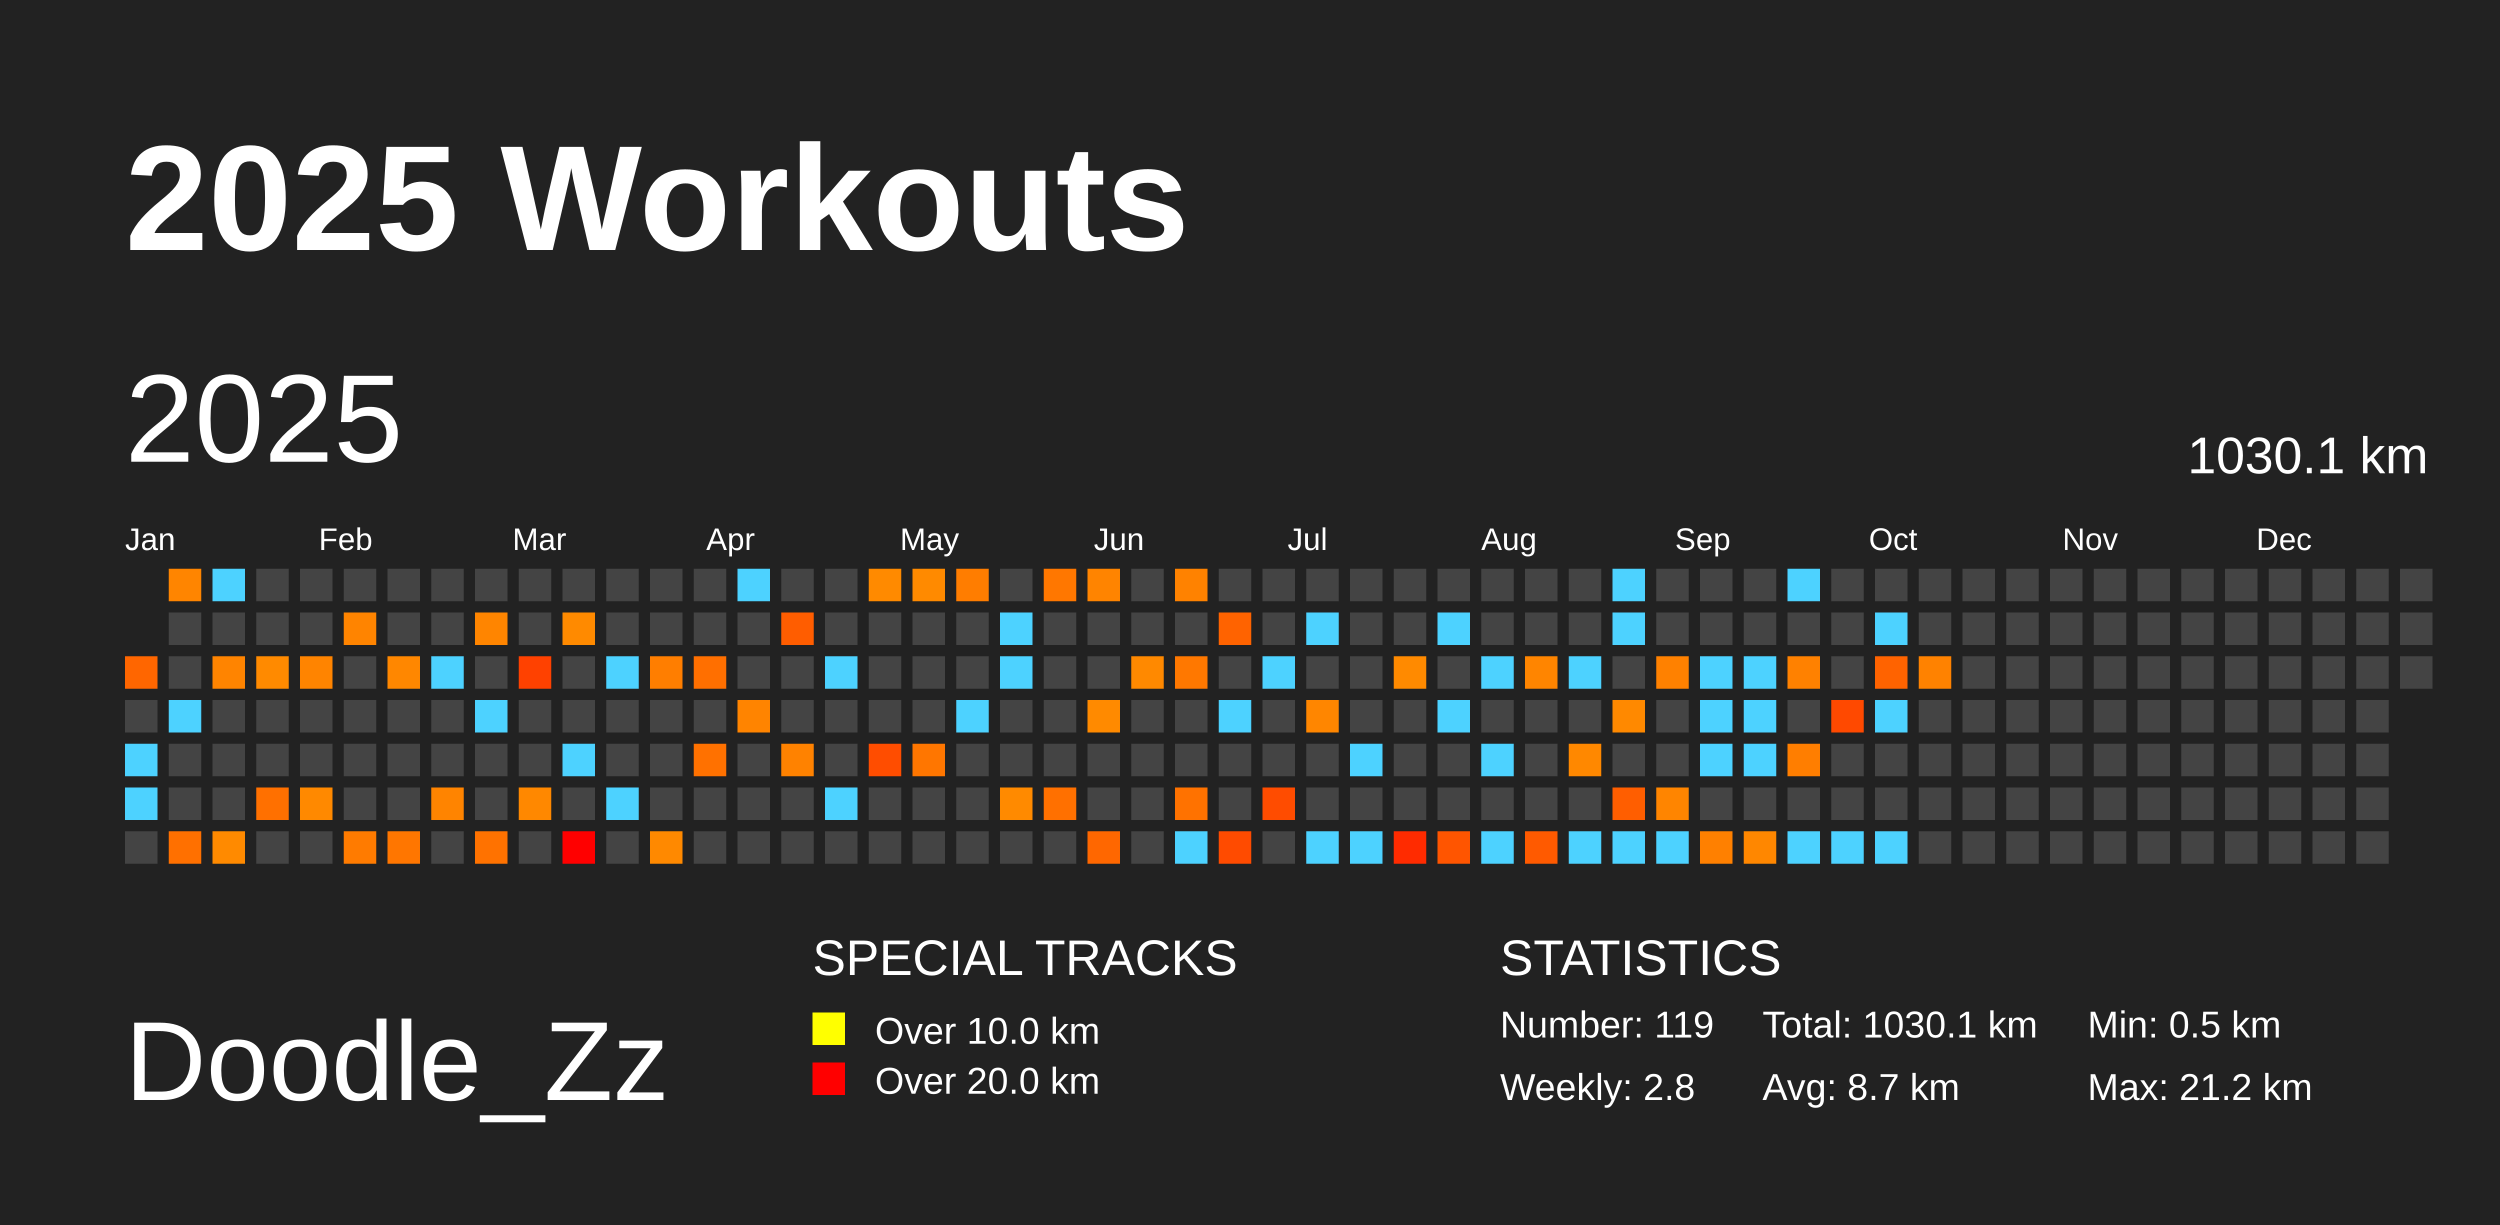
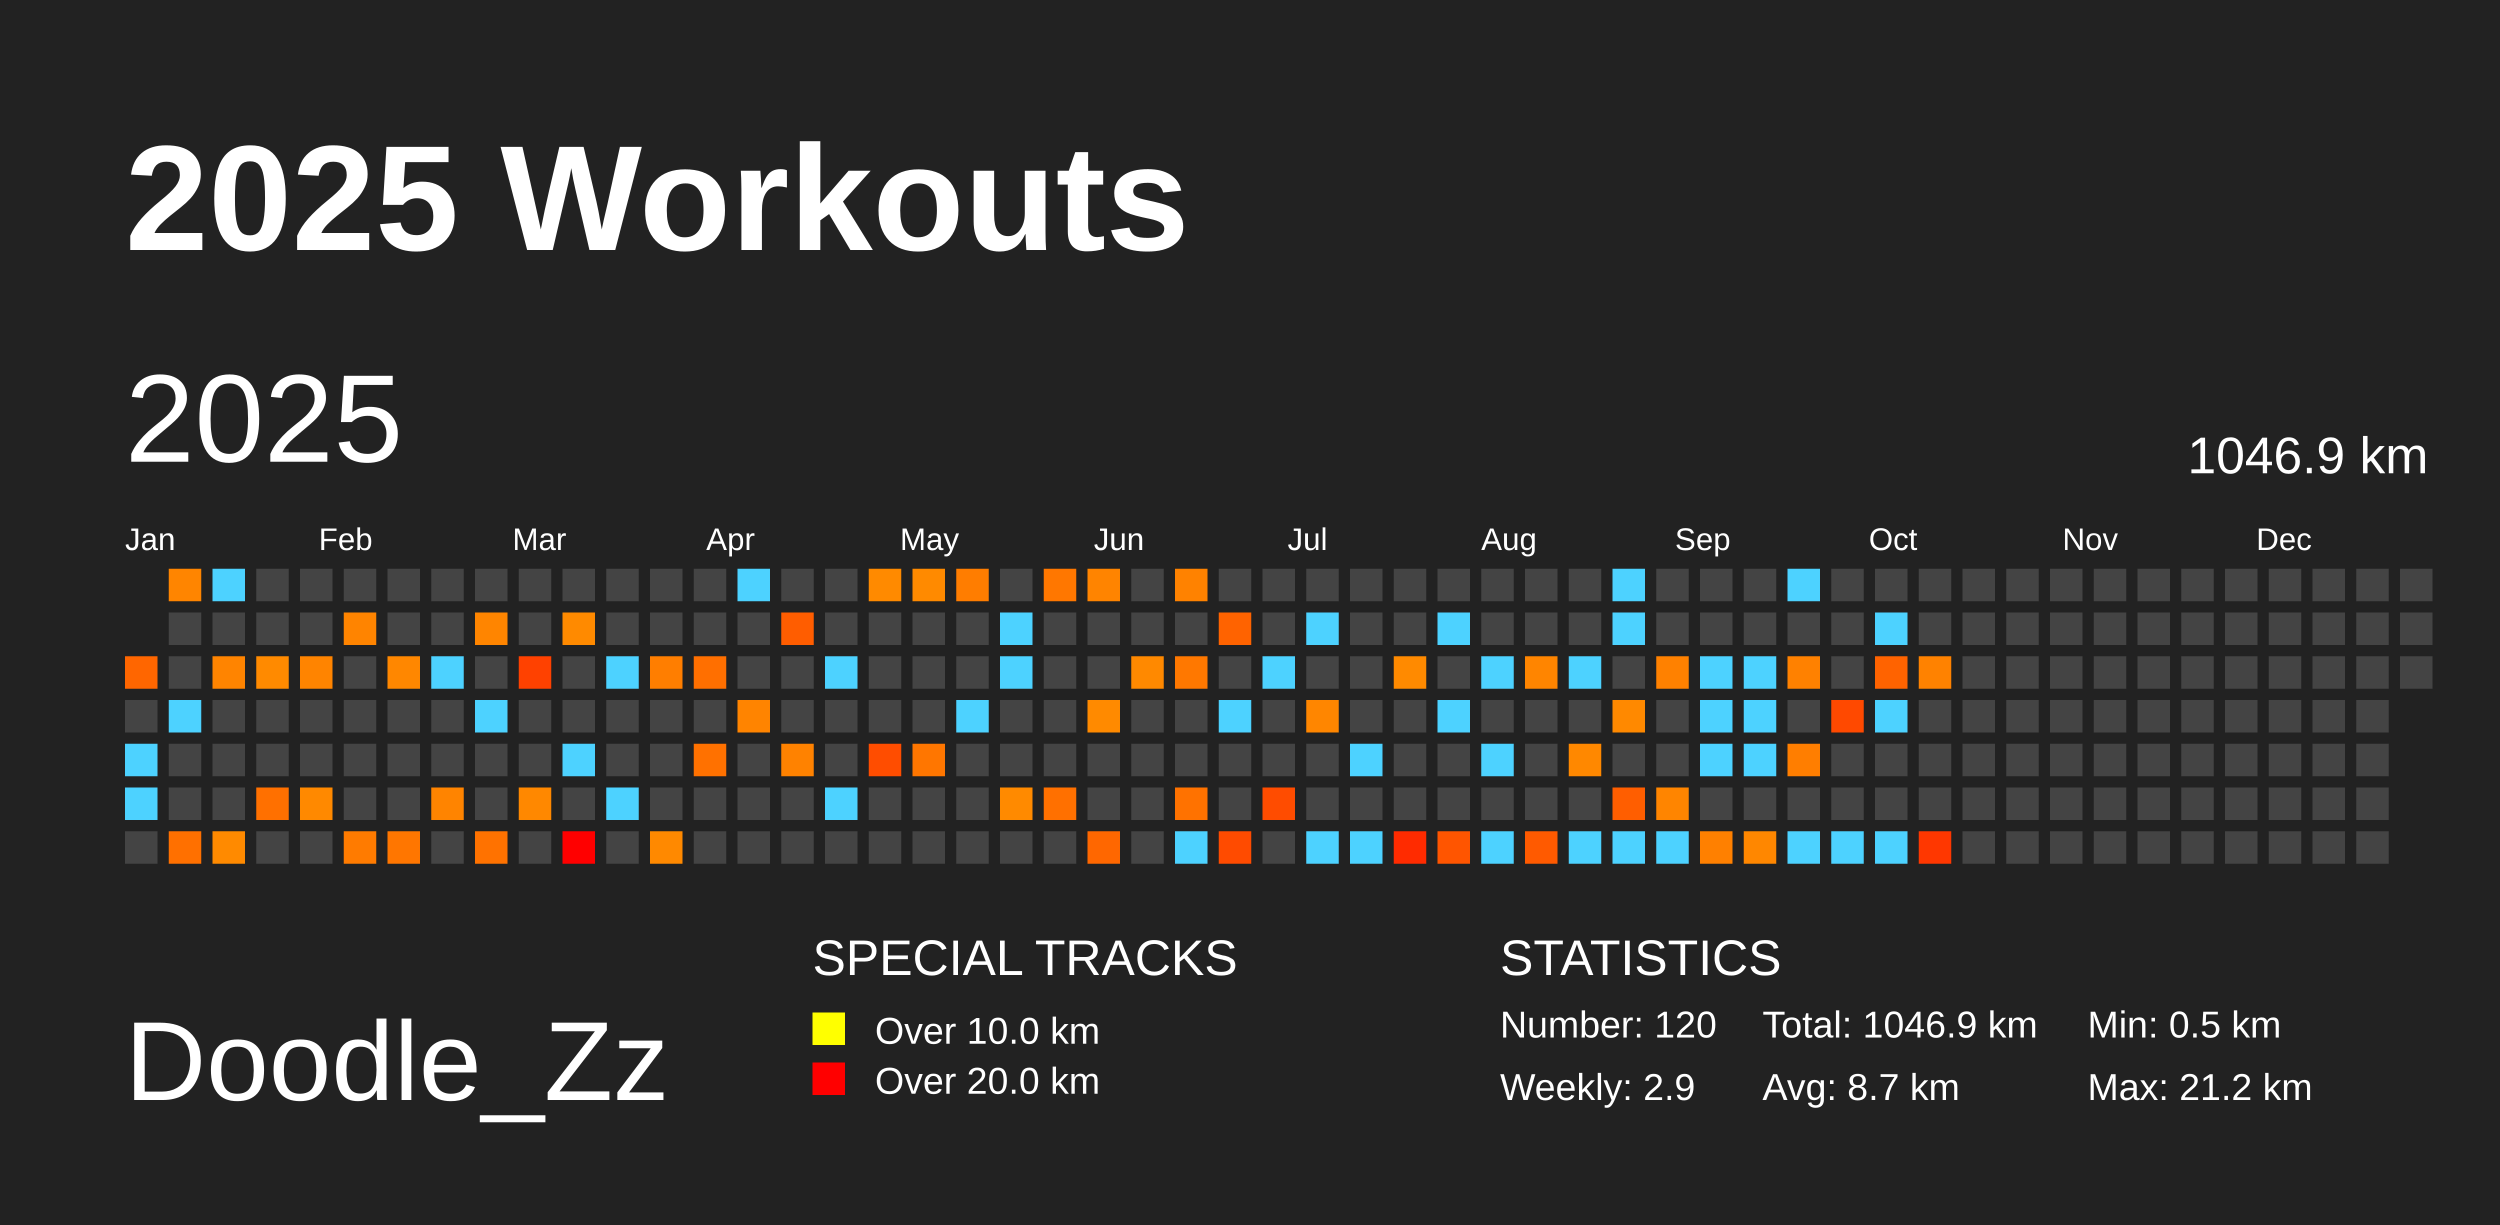
<svg xmlns="http://www.w3.org/2000/svg" baseProfile="full" height="98mm" version="1.1" viewBox="0,0,200,98" width="200mm">
  <defs />
  <rect fill="#222222" height="98" width="200" x="0" y="0" />
  <text fill="#FFFFFF" style="font-size:12px; font-family:Arial; font-weight:bold;" x="10" y="20">2025 Workouts</text>
  <text fill="#FFFFFF" style="font-size:9px; font-family:Arial" x="10" y="88">Doodle_Zz</text>
  <text fill="#FFFFFF" style="font-size:4px; font-family:Arial" x="65" y="78">SPECIAL TRACKS</text>
  <rect fill="yellow" height="2.6" width="2.6" x="65" y="81" />
  <text fill="#FFFFFF" style="font-size:3px; font-family:Arial" x="70" y="83.5">Over 10.0 km</text>
  <rect fill="red" height="2.6" width="2.6" x="65" y="85" />
  <text fill="#FFFFFF" style="font-size:3px; font-family:Arial" x="70" y="87.5">Over 20.0 km</text>
  <text fill="#FFFFFF" style="font-size:4px; font-family:Arial" x="120" y="78">STATISTICS</text>
-   <text fill="#FFFFFF" style="font-size:3px; font-family:Arial" x="120" y="83">Number: 119</text>
-   <text fill="#FFFFFF" style="font-size:3px; font-family:Arial" x="120" y="88">Weekly: 2.8</text>
-   <text fill="#FFFFFF" style="font-size:3px; font-family:Arial" x="141" y="83">Total: 1030.1 km</text>
+   <text fill="#FFFFFF" style="font-size:3px; font-family:Arial" x="120" y="83">Number: 120</text>
+   <text fill="#FFFFFF" style="font-size:3px; font-family:Arial" x="120" y="88">Weekly: 2.9</text>
+   <text fill="#FFFFFF" style="font-size:3px; font-family:Arial" x="141" y="83">Total: 1046.9 km</text>
  <text fill="#FFFFFF" style="font-size:3px; font-family:Arial" x="141" y="88">Avg: 8.7 km</text>
  <text fill="#FFFFFF" style="font-size:3px; font-family:Arial" x="167" y="83">Min: 0.5 km</text>
  <text fill="#FFFFFF" style="font-size:3px; font-family:Arial" x="167" y="88">Max: 21.2 km</text>
  <text dominant-baseline="hanging" fill="#FFFFFF" style="font-size:10.0px; font-family:Arial;" x="10" y="30">2025</text>
-   <text dominant-baseline="hanging" fill="#FFFFFF" style="font-size:4.125px; font-family:Arial;" x="175" y="35">1030.1 km</text>
+   <text dominant-baseline="hanging" fill="#FFFFFF" style="font-size:4.125px; font-family:Arial;" x="175" y="35">1046.9 km</text>
  <text fill="#FFFFFF" style="font-size:2.5px; font-family:Arial" x="10.0" y="44">Jan</text>
  <text fill="#FFFFFF" style="font-size:2.5px; font-family:Arial" x="25.5" y="44">Feb</text>
  <text fill="#FFFFFF" style="font-size:2.5px; font-family:Arial" x="41.0" y="44">Mar</text>
  <text fill="#FFFFFF" style="font-size:2.5px; font-family:Arial" x="56.5" y="44">Apr</text>
  <text fill="#FFFFFF" style="font-size:2.5px; font-family:Arial" x="72.0" y="44">May</text>
  <text fill="#FFFFFF" style="font-size:2.5px; font-family:Arial" x="87.5" y="44">Jun</text>
  <text fill="#FFFFFF" style="font-size:2.5px; font-family:Arial" x="103.0" y="44">Jul</text>
  <text fill="#FFFFFF" style="font-size:2.5px; font-family:Arial" x="118.5" y="44">Aug</text>
  <text fill="#FFFFFF" style="font-size:2.5px; font-family:Arial" x="134.0" y="44">Sep</text>
  <text fill="#FFFFFF" style="font-size:2.5px; font-family:Arial" x="149.5" y="44">Oct</text>
  <text fill="#FFFFFF" style="font-size:2.5px; font-family:Arial" x="165.0" y="44">Nov</text>
  <text fill="#FFFFFF" style="font-size:2.5px; font-family:Arial" x="180.5" y="44">Dec</text>
  <rect fill="#ff6600" height="2.6" width="2.6" x="10.0" y="52.5" />
  <rect fill="#444444" height="2.6" width="2.6" x="10.0" y="56.0" />
  <rect fill="#4dd2ff" height="2.6" width="2.6" x="10.0" y="59.5" />
  <rect fill="#4dd2ff" height="2.6" width="2.6" x="10.0" y="63.0" />
  <rect fill="#444444" height="2.6" width="2.6" x="10.0" y="66.5" />
  <rect fill="#ff8500" height="2.6" width="2.6" x="13.5" y="45.5" />
  <rect fill="#444444" height="2.6" width="2.6" x="13.5" y="49.0" />
  <rect fill="#444444" height="2.6" width="2.6" x="13.5" y="52.5" />
  <rect fill="#4dd2ff" height="2.6" width="2.6" x="13.5" y="56.0" />
  <rect fill="#444444" height="2.6" width="2.6" x="13.5" y="59.5" />
  <rect fill="#444444" height="2.6" width="2.6" x="13.5" y="63.0" />
  <rect fill="#ff7000" height="2.6" width="2.6" x="13.5" y="66.5" />
  <rect fill="#4dd2ff" height="2.6" width="2.6" x="17.0" y="45.5" />
  <rect fill="#444444" height="2.6" width="2.6" x="17.0" y="49.0" />
  <rect fill="#ff8400" height="2.6" width="2.6" x="17.0" y="52.5" />
  <rect fill="#444444" height="2.6" width="2.6" x="17.0" y="56.0" />
  <rect fill="#444444" height="2.6" width="2.6" x="17.0" y="59.5" />
  <rect fill="#444444" height="2.6" width="2.6" x="17.0" y="63.0" />
  <rect fill="#ff8a00" height="2.6" width="2.6" x="17.0" y="66.5" />
  <rect fill="#444444" height="2.6" width="2.6" x="20.5" y="45.5" />
  <rect fill="#444444" height="2.6" width="2.6" x="20.5" y="49.0" />
  <rect fill="#ff8a00" height="2.6" width="2.6" x="20.5" y="52.5" />
  <rect fill="#444444" height="2.6" width="2.6" x="20.5" y="56.0" />
  <rect fill="#444444" height="2.6" width="2.6" x="20.5" y="59.5" />
  <rect fill="#ff7000" height="2.6" width="2.6" x="20.5" y="63.0" />
  <rect fill="#444444" height="2.6" width="2.6" x="20.5" y="66.5" />
  <rect fill="#444444" height="2.6" width="2.6" x="24.0" y="45.5" />
  <rect fill="#444444" height="2.6" width="2.6" x="24.0" y="49.0" />
  <rect fill="#ff8400" height="2.6" width="2.6" x="24.0" y="52.5" />
  <rect fill="#444444" height="2.6" width="2.6" x="24.0" y="56.0" />
  <rect fill="#444444" height="2.6" width="2.6" x="24.0" y="59.5" />
  <rect fill="#ff8900" height="2.6" width="2.6" x="24.0" y="63.0" />
  <rect fill="#444444" height="2.6" width="2.6" x="24.0" y="66.5" />
  <rect fill="#444444" height="2.6" width="2.6" x="27.5" y="45.5" />
  <rect fill="#ff8400" height="2.6" width="2.6" x="27.5" y="49.0" />
  <rect fill="#444444" height="2.6" width="2.6" x="27.5" y="52.5" />
  <rect fill="#444444" height="2.6" width="2.6" x="27.5" y="56.0" />
  <rect fill="#444444" height="2.6" width="2.6" x="27.5" y="59.5" />
  <rect fill="#444444" height="2.6" width="2.6" x="27.5" y="63.0" />
  <rect fill="#ff7b00" height="2.6" width="2.6" x="27.5" y="66.5" />
  <rect fill="#444444" height="2.6" width="2.6" x="31.0" y="45.5" />
  <rect fill="#444444" height="2.6" width="2.6" x="31.0" y="49.0" />
  <rect fill="#ff8700" height="2.6" width="2.6" x="31.0" y="52.5" />
  <rect fill="#444444" height="2.6" width="2.6" x="31.0" y="56.0" />
  <rect fill="#444444" height="2.6" width="2.6" x="31.0" y="59.5" />
  <rect fill="#444444" height="2.6" width="2.6" x="31.0" y="63.0" />
  <rect fill="#ff7600" height="2.6" width="2.6" x="31.0" y="66.5" />
  <rect fill="#444444" height="2.6" width="2.6" x="34.5" y="45.5" />
  <rect fill="#444444" height="2.6" width="2.6" x="34.5" y="49.0" />
  <rect fill="#4dd2ff" height="2.6" width="2.6" x="34.5" y="52.5" />
  <rect fill="#444444" height="2.6" width="2.6" x="34.5" y="56.0" />
  <rect fill="#444444" height="2.6" width="2.6" x="34.5" y="59.5" />
  <rect fill="#ff8400" height="2.6" width="2.6" x="34.5" y="63.0" />
  <rect fill="#444444" height="2.6" width="2.6" x="34.5" y="66.5" />
  <rect fill="#444444" height="2.6" width="2.6" x="38.0" y="45.5" />
  <rect fill="#ff8500" height="2.6" width="2.6" x="38.0" y="49.0" />
  <rect fill="#444444" height="2.6" width="2.6" x="38.0" y="52.5" />
  <rect fill="#4dd2ff" height="2.6" width="2.6" x="38.0" y="56.0" />
  <rect fill="#444444" height="2.6" width="2.6" x="38.0" y="59.5" />
  <rect fill="#444444" height="2.6" width="2.6" x="38.0" y="63.0" />
  <rect fill="#ff7200" height="2.6" width="2.6" x="38.0" y="66.5" />
  <rect fill="#444444" height="2.6" width="2.6" x="41.5" y="45.5" />
  <rect fill="#444444" height="2.6" width="2.6" x="41.5" y="49.0" />
  <rect fill="#ff4100" height="2.6" width="2.6" x="41.5" y="52.5" />
  <rect fill="#444444" height="2.6" width="2.6" x="41.5" y="56.0" />
  <rect fill="#444444" height="2.6" width="2.6" x="41.5" y="59.5" />
  <rect fill="#ff8800" height="2.6" width="2.6" x="41.5" y="63.0" />
  <rect fill="#444444" height="2.6" width="2.6" x="41.5" y="66.5" />
  <rect fill="#444444" height="2.6" width="2.6" x="45.0" y="45.5" />
  <rect fill="#ff8a00" height="2.6" width="2.6" x="45.0" y="49.0" />
  <rect fill="#444444" height="2.6" width="2.6" x="45.0" y="52.5" />
  <rect fill="#444444" height="2.6" width="2.6" x="45.0" y="56.0" />
  <rect fill="#4dd2ff" height="2.6" width="2.6" x="45.0" y="59.5" />
  <rect fill="#444444" height="2.6" width="2.6" x="45.0" y="63.0" />
  <rect fill="red" height="2.6" width="2.6" x="45.0" y="66.5" />
  <rect fill="#444444" height="2.6" width="2.6" x="48.5" y="45.5" />
  <rect fill="#444444" height="2.6" width="2.6" x="48.5" y="49.0" />
  <rect fill="#4dd2ff" height="2.6" width="2.6" x="48.5" y="52.5" />
  <rect fill="#444444" height="2.6" width="2.6" x="48.5" y="56.0" />
  <rect fill="#444444" height="2.6" width="2.6" x="48.5" y="59.5" />
  <rect fill="#4dd2ff" height="2.6" width="2.6" x="48.5" y="63.0" />
  <rect fill="#444444" height="2.6" width="2.6" x="48.5" y="66.5" />
  <rect fill="#444444" height="2.6" width="2.6" x="52.0" y="45.5" />
  <rect fill="#444444" height="2.6" width="2.6" x="52.0" y="49.0" />
  <rect fill="#ff7e00" height="2.6" width="2.6" x="52.0" y="52.5" />
  <rect fill="#444444" height="2.6" width="2.6" x="52.0" y="56.0" />
  <rect fill="#444444" height="2.6" width="2.6" x="52.0" y="59.5" />
  <rect fill="#444444" height="2.6" width="2.6" x="52.0" y="63.0" />
  <rect fill="#ff8900" height="2.6" width="2.6" x="52.0" y="66.5" />
  <rect fill="#444444" height="2.6" width="2.6" x="55.5" y="45.5" />
  <rect fill="#444444" height="2.6" width="2.6" x="55.5" y="49.0" />
  <rect fill="#ff6f00" height="2.6" width="2.6" x="55.5" y="52.5" />
  <rect fill="#444444" height="2.6" width="2.6" x="55.5" y="56.0" />
  <rect fill="#ff7100" height="2.6" width="2.6" x="55.5" y="59.5" />
  <rect fill="#444444" height="2.6" width="2.6" x="55.5" y="63.0" />
  <rect fill="#444444" height="2.6" width="2.6" x="55.5" y="66.5" />
  <rect fill="#4dd2ff" height="2.6" width="2.6" x="59.0" y="45.5" />
  <rect fill="#444444" height="2.6" width="2.6" x="59.0" y="49.0" />
  <rect fill="#444444" height="2.6" width="2.6" x="59.0" y="52.5" />
  <rect fill="#ff8400" height="2.6" width="2.6" x="59.0" y="56.0" />
  <rect fill="#444444" height="2.6" width="2.6" x="59.0" y="59.5" />
  <rect fill="#444444" height="2.6" width="2.6" x="59.0" y="63.0" />
  <rect fill="#444444" height="2.6" width="2.6" x="59.0" y="66.5" />
  <rect fill="#444444" height="2.6" width="2.6" x="62.5" y="45.5" />
  <rect fill="#ff5d00" height="2.6" width="2.6" x="62.5" y="49.0" />
  <rect fill="#444444" height="2.6" width="2.6" x="62.5" y="52.5" />
  <rect fill="#444444" height="2.6" width="2.6" x="62.5" y="56.0" />
  <rect fill="#ff8200" height="2.6" width="2.6" x="62.5" y="59.5" />
  <rect fill="#444444" height="2.6" width="2.6" x="62.5" y="63.0" />
  <rect fill="#444444" height="2.6" width="2.6" x="62.5" y="66.5" />
  <rect fill="#444444" height="2.6" width="2.6" x="66.0" y="45.5" />
  <rect fill="#444444" height="2.6" width="2.6" x="66.0" y="49.0" />
  <rect fill="#4dd2ff" height="2.6" width="2.6" x="66.0" y="52.5" />
  <rect fill="#444444" height="2.6" width="2.6" x="66.0" y="56.0" />
  <rect fill="#444444" height="2.6" width="2.6" x="66.0" y="59.5" />
  <rect fill="#4dd2ff" height="2.6" width="2.6" x="66.0" y="63.0" />
  <rect fill="#444444" height="2.6" width="2.6" x="66.0" y="66.5" />
  <rect fill="#ff8a00" height="2.6" width="2.6" x="69.5" y="45.5" />
  <rect fill="#444444" height="2.6" width="2.6" x="69.5" y="49.0" />
  <rect fill="#444444" height="2.6" width="2.6" x="69.5" y="52.5" />
  <rect fill="#444444" height="2.6" width="2.6" x="69.5" y="56.0" />
  <rect fill="#ff4d00" height="2.6" width="2.6" x="69.5" y="59.5" />
  <rect fill="#444444" height="2.6" width="2.6" x="69.5" y="63.0" />
  <rect fill="#444444" height="2.6" width="2.6" x="69.5" y="66.5" />
  <rect fill="#ff8a00" height="2.6" width="2.6" x="73.0" y="45.5" />
  <rect fill="#444444" height="2.6" width="2.6" x="73.0" y="49.0" />
  <rect fill="#444444" height="2.6" width="2.6" x="73.0" y="52.5" />
  <rect fill="#444444" height="2.6" width="2.6" x="73.0" y="56.0" />
  <rect fill="#ff7600" height="2.6" width="2.6" x="73.0" y="59.5" />
  <rect fill="#444444" height="2.6" width="2.6" x="73.0" y="63.0" />
  <rect fill="#444444" height="2.6" width="2.6" x="73.0" y="66.5" />
  <rect fill="#ff7d00" height="2.6" width="2.6" x="76.5" y="45.5" />
  <rect fill="#444444" height="2.6" width="2.6" x="76.5" y="49.0" />
  <rect fill="#444444" height="2.6" width="2.6" x="76.5" y="52.5" />
  <rect fill="#4dd2ff" height="2.6" width="2.6" x="76.5" y="56.0" />
  <rect fill="#444444" height="2.6" width="2.6" x="76.5" y="59.5" />
  <rect fill="#444444" height="2.6" width="2.6" x="76.5" y="63.0" />
  <rect fill="#444444" height="2.6" width="2.6" x="76.5" y="66.5" />
  <rect fill="#444444" height="2.6" width="2.6" x="80.0" y="45.5" />
  <rect fill="#4dd2ff" height="2.6" width="2.6" x="80.0" y="49.0" />
  <rect fill="#4dd2ff" height="2.6" width="2.6" x="80.0" y="52.5" />
  <rect fill="#444444" height="2.6" width="2.6" x="80.0" y="56.0" />
  <rect fill="#444444" height="2.6" width="2.6" x="80.0" y="59.5" />
  <rect fill="#ff8a00" height="2.6" width="2.6" x="80.0" y="63.0" />
  <rect fill="#444444" height="2.6" width="2.6" x="80.0" y="66.5" />
  <rect fill="#ff7700" height="2.6" width="2.6" x="83.5" y="45.5" />
  <rect fill="#444444" height="2.6" width="2.6" x="83.5" y="49.0" />
  <rect fill="#444444" height="2.6" width="2.6" x="83.5" y="52.5" />
  <rect fill="#444444" height="2.6" width="2.6" x="83.5" y="56.0" />
  <rect fill="#444444" height="2.6" width="2.6" x="83.5" y="59.5" />
  <rect fill="#ff7000" height="2.6" width="2.6" x="83.5" y="63.0" />
  <rect fill="#444444" height="2.6" width="2.6" x="83.5" y="66.5" />
  <rect fill="#ff8400" height="2.6" width="2.6" x="87.0" y="45.5" />
  <rect fill="#444444" height="2.6" width="2.6" x="87.0" y="49.0" />
  <rect fill="#444444" height="2.6" width="2.6" x="87.0" y="52.5" />
  <rect fill="#ff8a00" height="2.6" width="2.6" x="87.0" y="56.0" />
  <rect fill="#444444" height="2.6" width="2.6" x="87.0" y="59.5" />
  <rect fill="#444444" height="2.6" width="2.6" x="87.0" y="63.0" />
  <rect fill="#ff6700" height="2.6" width="2.6" x="87.0" y="66.5" />
  <rect fill="#444444" height="2.6" width="2.6" x="90.5" y="45.5" />
  <rect fill="#444444" height="2.6" width="2.6" x="90.5" y="49.0" />
  <rect fill="#ff8900" height="2.6" width="2.6" x="90.5" y="52.5" />
  <rect fill="#444444" height="2.6" width="2.6" x="90.5" y="56.0" />
  <rect fill="#444444" height="2.6" width="2.6" x="90.5" y="59.5" />
  <rect fill="#444444" height="2.6" width="2.6" x="90.5" y="63.0" />
  <rect fill="#444444" height="2.6" width="2.6" x="90.5" y="66.5" />
  <rect fill="#ff8200" height="2.6" width="2.6" x="94.0" y="45.5" />
  <rect fill="#444444" height="2.6" width="2.6" x="94.0" y="49.0" />
  <rect fill="#ff7800" height="2.6" width="2.6" x="94.0" y="52.5" />
  <rect fill="#444444" height="2.6" width="2.6" x="94.0" y="56.0" />
  <rect fill="#444444" height="2.6" width="2.6" x="94.0" y="59.5" />
  <rect fill="#ff7200" height="2.6" width="2.6" x="94.0" y="63.0" />
  <rect fill="#4dd2ff" height="2.6" width="2.6" x="94.0" y="66.5" />
  <rect fill="#444444" height="2.6" width="2.6" x="97.5" y="45.5" />
  <rect fill="#ff6300" height="2.6" width="2.6" x="97.5" y="49.0" />
  <rect fill="#444444" height="2.6" width="2.6" x="97.5" y="52.5" />
  <rect fill="#4dd2ff" height="2.6" width="2.6" x="97.5" y="56.0" />
  <rect fill="#444444" height="2.6" width="2.6" x="97.5" y="59.5" />
  <rect fill="#444444" height="2.6" width="2.6" x="97.5" y="63.0" />
  <rect fill="#ff4b00" height="2.6" width="2.6" x="97.5" y="66.5" />
  <rect fill="#444444" height="2.6" width="2.6" x="101.0" y="45.5" />
  <rect fill="#444444" height="2.6" width="2.6" x="101.0" y="49.0" />
  <rect fill="#4dd2ff" height="2.6" width="2.6" x="101.0" y="52.5" />
  <rect fill="#444444" height="2.6" width="2.6" x="101.0" y="56.0" />
  <rect fill="#444444" height="2.6" width="2.6" x="101.0" y="59.5" />
  <rect fill="#ff4c00" height="2.6" width="2.6" x="101.0" y="63.0" />
  <rect fill="#444444" height="2.6" width="2.6" x="101.0" y="66.5" />
  <rect fill="#444444" height="2.6" width="2.6" x="104.5" y="45.5" />
  <rect fill="#4dd2ff" height="2.6" width="2.6" x="104.5" y="49.0" />
  <rect fill="#444444" height="2.6" width="2.6" x="104.5" y="52.5" />
  <rect fill="#ff8600" height="2.6" width="2.6" x="104.5" y="56.0" />
  <rect fill="#444444" height="2.6" width="2.6" x="104.5" y="59.5" />
  <rect fill="#444444" height="2.6" width="2.6" x="104.5" y="63.0" />
  <rect fill="#4dd2ff" height="2.6" width="2.6" x="104.5" y="66.5" />
  <rect fill="#444444" height="2.6" width="2.6" x="108.0" y="45.5" />
  <rect fill="#444444" height="2.6" width="2.6" x="108.0" y="49.0" />
  <rect fill="#444444" height="2.6" width="2.6" x="108.0" y="52.5" />
  <rect fill="#444444" height="2.6" width="2.6" x="108.0" y="56.0" />
  <rect fill="#4dd2ff" height="2.6" width="2.6" x="108.0" y="59.5" />
  <rect fill="#444444" height="2.6" width="2.6" x="108.0" y="63.0" />
  <rect fill="#4dd2ff" height="2.6" width="2.6" x="108.0" y="66.5" />
  <rect fill="#444444" height="2.6" width="2.6" x="111.5" y="45.5" />
  <rect fill="#444444" height="2.6" width="2.6" x="111.5" y="49.0" />
  <rect fill="#ff8a00" height="2.6" width="2.6" x="111.5" y="52.5" />
  <rect fill="#444444" height="2.6" width="2.6" x="111.5" y="56.0" />
  <rect fill="#444444" height="2.6" width="2.6" x="111.5" y="59.5" />
  <rect fill="#444444" height="2.6" width="2.6" x="111.5" y="63.0" />
  <rect fill="#ff2b00" height="2.6" width="2.6" x="111.5" y="66.5" />
  <rect fill="#444444" height="2.6" width="2.6" x="115.0" y="45.5" />
  <rect fill="#4dd2ff" height="2.6" width="2.6" x="115.0" y="49.0" />
  <rect fill="#444444" height="2.6" width="2.6" x="115.0" y="52.5" />
  <rect fill="#4dd2ff" height="2.6" width="2.6" x="115.0" y="56.0" />
  <rect fill="#444444" height="2.6" width="2.6" x="115.0" y="59.5" />
  <rect fill="#444444" height="2.6" width="2.6" x="115.0" y="63.0" />
  <rect fill="#ff5500" height="2.6" width="2.6" x="115.0" y="66.5" />
  <rect fill="#444444" height="2.6" width="2.6" x="118.5" y="45.5" />
  <rect fill="#444444" height="2.6" width="2.6" x="118.5" y="49.0" />
  <rect fill="#4dd2ff" height="2.6" width="2.6" x="118.5" y="52.5" />
  <rect fill="#444444" height="2.6" width="2.6" x="118.5" y="56.0" />
  <rect fill="#4dd2ff" height="2.6" width="2.6" x="118.5" y="59.5" />
  <rect fill="#444444" height="2.6" width="2.6" x="118.5" y="63.0" />
  <rect fill="#4dd2ff" height="2.6" width="2.6" x="118.5" y="66.5" />
  <rect fill="#444444" height="2.6" width="2.6" x="122.0" y="45.5" />
  <rect fill="#444444" height="2.6" width="2.6" x="122.0" y="49.0" />
  <rect fill="#ff8500" height="2.6" width="2.6" x="122.0" y="52.5" />
  <rect fill="#444444" height="2.6" width="2.6" x="122.0" y="56.0" />
  <rect fill="#444444" height="2.6" width="2.6" x="122.0" y="59.5" />
  <rect fill="#444444" height="2.6" width="2.6" x="122.0" y="63.0" />
  <rect fill="#ff5a00" height="2.6" width="2.6" x="122.0" y="66.5" />
  <rect fill="#444444" height="2.6" width="2.6" x="125.5" y="45.5" />
  <rect fill="#444444" height="2.6" width="2.6" x="125.5" y="49.0" />
  <rect fill="#4dd2ff" height="2.6" width="2.6" x="125.5" y="52.5" />
  <rect fill="#444444" height="2.6" width="2.6" x="125.5" y="56.0" />
  <rect fill="#ff8800" height="2.6" width="2.6" x="125.5" y="59.5" />
  <rect fill="#444444" height="2.6" width="2.6" x="125.5" y="63.0" />
  <rect fill="#4dd2ff" height="2.6" width="2.6" x="125.5" y="66.5" />
  <rect fill="#4dd2ff" height="2.6" width="2.6" x="129.0" y="45.5" />
  <rect fill="#4dd2ff" height="2.6" width="2.6" x="129.0" y="49.0" />
  <rect fill="#444444" height="2.6" width="2.6" x="129.0" y="52.5" />
  <rect fill="#ff8900" height="2.6" width="2.6" x="129.0" y="56.0" />
  <rect fill="#444444" height="2.6" width="2.6" x="129.0" y="59.5" />
  <rect fill="#ff5e00" height="2.6" width="2.6" x="129.0" y="63.0" />
  <rect fill="#4dd2ff" height="2.6" width="2.6" x="129.0" y="66.5" />
  <rect fill="#444444" height="2.6" width="2.6" x="132.5" y="45.5" />
  <rect fill="#444444" height="2.6" width="2.6" x="132.5" y="49.0" />
  <rect fill="#ff8100" height="2.6" width="2.6" x="132.5" y="52.5" />
  <rect fill="#444444" height="2.6" width="2.6" x="132.5" y="56.0" />
  <rect fill="#444444" height="2.6" width="2.6" x="132.5" y="59.5" />
  <rect fill="#ff8500" height="2.6" width="2.6" x="132.5" y="63.0" />
  <rect fill="#4dd2ff" height="2.6" width="2.6" x="132.5" y="66.5" />
  <rect fill="#444444" height="2.6" width="2.6" x="136.0" y="45.5" />
  <rect fill="#444444" height="2.6" width="2.6" x="136.0" y="49.0" />
  <rect fill="#4dd2ff" height="2.6" width="2.6" x="136.0" y="52.5" />
  <rect fill="#4dd2ff" height="2.6" width="2.6" x="136.0" y="56.0" />
  <rect fill="#4dd2ff" height="2.6" width="2.6" x="136.0" y="59.5" />
  <rect fill="#444444" height="2.6" width="2.6" x="136.0" y="63.0" />
  <rect fill="#ff8000" height="2.6" width="2.6" x="136.0" y="66.5" />
  <rect fill="#444444" height="2.6" width="2.6" x="139.5" y="45.5" />
  <rect fill="#444444" height="2.6" width="2.6" x="139.5" y="49.0" />
  <rect fill="#4dd2ff" height="2.6" width="2.6" x="139.5" y="52.5" />
  <rect fill="#4dd2ff" height="2.6" width="2.6" x="139.5" y="56.0" />
  <rect fill="#4dd2ff" height="2.6" width="2.6" x="139.5" y="59.5" />
  <rect fill="#444444" height="2.6" width="2.6" x="139.5" y="63.0" />
  <rect fill="#ff8700" height="2.6" width="2.6" x="139.5" y="66.5" />
  <rect fill="#4dd2ff" height="2.6" width="2.6" x="143.0" y="45.5" />
  <rect fill="#444444" height="2.6" width="2.6" x="143.0" y="49.0" />
  <rect fill="#ff8100" height="2.6" width="2.6" x="143.0" y="52.5" />
  <rect fill="#444444" height="2.6" width="2.6" x="143.0" y="56.0" />
  <rect fill="#ff7e00" height="2.6" width="2.6" x="143.0" y="59.5" />
  <rect fill="#444444" height="2.6" width="2.6" x="143.0" y="63.0" />
  <rect fill="#4dd2ff" height="2.6" width="2.6" x="143.0" y="66.5" />
  <rect fill="#444444" height="2.6" width="2.6" x="146.5" y="45.5" />
  <rect fill="#444444" height="2.6" width="2.6" x="146.5" y="49.0" />
  <rect fill="#444444" height="2.6" width="2.6" x="146.5" y="52.5" />
  <rect fill="#ff4900" height="2.6" width="2.6" x="146.5" y="56.0" />
  <rect fill="#444444" height="2.6" width="2.6" x="146.5" y="59.5" />
  <rect fill="#444444" height="2.6" width="2.6" x="146.5" y="63.0" />
  <rect fill="#4dd2ff" height="2.6" width="2.6" x="146.5" y="66.5" />
  <rect fill="#444444" height="2.6" width="2.6" x="150.0" y="45.5" />
  <rect fill="#4dd2ff" height="2.6" width="2.6" x="150.0" y="49.0" />
  <rect fill="#ff6300" height="2.6" width="2.6" x="150.0" y="52.5" />
  <rect fill="#4dd2ff" height="2.6" width="2.6" x="150.0" y="56.0" />
  <rect fill="#444444" height="2.6" width="2.6" x="150.0" y="59.5" />
  <rect fill="#444444" height="2.6" width="2.6" x="150.0" y="63.0" />
  <rect fill="#4dd2ff" height="2.6" width="2.6" x="150.0" y="66.5" />
  <rect fill="#444444" height="2.6" width="2.6" x="153.5" y="45.5" />
  <rect fill="#444444" height="2.6" width="2.6" x="153.5" y="49.0" />
  <rect fill="#ff8200" height="2.6" width="2.6" x="153.5" y="52.5" />
  <rect fill="#444444" height="2.6" width="2.6" x="153.5" y="56.0" />
  <rect fill="#444444" height="2.6" width="2.6" x="153.5" y="59.5" />
  <rect fill="#444444" height="2.6" width="2.6" x="153.5" y="63.0" />
-   <rect fill="#444444" height="2.6" width="2.6" x="153.5" y="66.5" />
+   <rect fill="#ff3700" height="2.6" width="2.6" x="153.5" y="66.5" />
  <rect fill="#444444" height="2.6" width="2.6" x="157.0" y="45.5" />
  <rect fill="#444444" height="2.6" width="2.6" x="157.0" y="49.0" />
  <rect fill="#444444" height="2.6" width="2.6" x="157.0" y="52.5" />
  <rect fill="#444444" height="2.6" width="2.6" x="157.0" y="56.0" />
  <rect fill="#444444" height="2.6" width="2.6" x="157.0" y="59.5" />
  <rect fill="#444444" height="2.6" width="2.6" x="157.0" y="63.0" />
  <rect fill="#444444" height="2.6" width="2.6" x="157.0" y="66.5" />
  <rect fill="#444444" height="2.6" width="2.6" x="160.5" y="45.5" />
  <rect fill="#444444" height="2.6" width="2.6" x="160.5" y="49.0" />
  <rect fill="#444444" height="2.6" width="2.6" x="160.5" y="52.5" />
  <rect fill="#444444" height="2.6" width="2.6" x="160.5" y="56.0" />
  <rect fill="#444444" height="2.6" width="2.6" x="160.5" y="59.5" />
  <rect fill="#444444" height="2.6" width="2.6" x="160.5" y="63.0" />
  <rect fill="#444444" height="2.6" width="2.6" x="160.5" y="66.5" />
  <rect fill="#444444" height="2.6" width="2.6" x="164.0" y="45.5" />
  <rect fill="#444444" height="2.6" width="2.6" x="164.0" y="49.0" />
  <rect fill="#444444" height="2.6" width="2.6" x="164.0" y="52.5" />
  <rect fill="#444444" height="2.6" width="2.6" x="164.0" y="56.0" />
  <rect fill="#444444" height="2.6" width="2.6" x="164.0" y="59.5" />
  <rect fill="#444444" height="2.6" width="2.6" x="164.0" y="63.0" />
  <rect fill="#444444" height="2.6" width="2.6" x="164.0" y="66.5" />
  <rect fill="#444444" height="2.6" width="2.6" x="167.5" y="45.5" />
  <rect fill="#444444" height="2.6" width="2.6" x="167.5" y="49.0" />
  <rect fill="#444444" height="2.6" width="2.6" x="167.5" y="52.5" />
  <rect fill="#444444" height="2.6" width="2.6" x="167.5" y="56.0" />
  <rect fill="#444444" height="2.6" width="2.6" x="167.5" y="59.5" />
  <rect fill="#444444" height="2.6" width="2.6" x="167.5" y="63.0" />
  <rect fill="#444444" height="2.6" width="2.6" x="167.5" y="66.5" />
  <rect fill="#444444" height="2.6" width="2.6" x="171.0" y="45.5" />
  <rect fill="#444444" height="2.6" width="2.6" x="171.0" y="49.0" />
  <rect fill="#444444" height="2.6" width="2.6" x="171.0" y="52.5" />
  <rect fill="#444444" height="2.6" width="2.6" x="171.0" y="56.0" />
  <rect fill="#444444" height="2.6" width="2.6" x="171.0" y="59.5" />
  <rect fill="#444444" height="2.6" width="2.6" x="171.0" y="63.0" />
  <rect fill="#444444" height="2.6" width="2.6" x="171.0" y="66.5" />
  <rect fill="#444444" height="2.6" width="2.6" x="174.5" y="45.5" />
  <rect fill="#444444" height="2.6" width="2.6" x="174.5" y="49.0" />
  <rect fill="#444444" height="2.6" width="2.6" x="174.5" y="52.5" />
  <rect fill="#444444" height="2.6" width="2.6" x="174.5" y="56.0" />
  <rect fill="#444444" height="2.6" width="2.6" x="174.5" y="59.5" />
  <rect fill="#444444" height="2.6" width="2.6" x="174.5" y="63.0" />
  <rect fill="#444444" height="2.6" width="2.6" x="174.5" y="66.5" />
  <rect fill="#444444" height="2.6" width="2.6" x="178.0" y="45.5" />
  <rect fill="#444444" height="2.6" width="2.6" x="178.0" y="49.0" />
  <rect fill="#444444" height="2.6" width="2.6" x="178.0" y="52.5" />
  <rect fill="#444444" height="2.6" width="2.6" x="178.0" y="56.0" />
  <rect fill="#444444" height="2.6" width="2.6" x="178.0" y="59.5" />
  <rect fill="#444444" height="2.6" width="2.6" x="178.0" y="63.0" />
  <rect fill="#444444" height="2.6" width="2.6" x="178.0" y="66.5" />
  <rect fill="#444444" height="2.6" width="2.6" x="181.5" y="45.5" />
  <rect fill="#444444" height="2.6" width="2.6" x="181.5" y="49.0" />
  <rect fill="#444444" height="2.6" width="2.6" x="181.5" y="52.5" />
  <rect fill="#444444" height="2.6" width="2.6" x="181.5" y="56.0" />
  <rect fill="#444444" height="2.6" width="2.6" x="181.5" y="59.5" />
  <rect fill="#444444" height="2.6" width="2.6" x="181.5" y="63.0" />
  <rect fill="#444444" height="2.6" width="2.6" x="181.5" y="66.5" />
  <rect fill="#444444" height="2.6" width="2.6" x="185.0" y="45.5" />
  <rect fill="#444444" height="2.6" width="2.6" x="185.0" y="49.0" />
  <rect fill="#444444" height="2.6" width="2.6" x="185.0" y="52.5" />
  <rect fill="#444444" height="2.6" width="2.6" x="185.0" y="56.0" />
  <rect fill="#444444" height="2.6" width="2.6" x="185.0" y="59.5" />
  <rect fill="#444444" height="2.6" width="2.6" x="185.0" y="63.0" />
  <rect fill="#444444" height="2.6" width="2.6" x="185.0" y="66.5" />
  <rect fill="#444444" height="2.6" width="2.6" x="188.5" y="45.5" />
  <rect fill="#444444" height="2.6" width="2.6" x="188.5" y="49.0" />
  <rect fill="#444444" height="2.6" width="2.6" x="188.5" y="52.5" />
  <rect fill="#444444" height="2.6" width="2.6" x="188.5" y="56.0" />
  <rect fill="#444444" height="2.6" width="2.6" x="188.5" y="59.5" />
  <rect fill="#444444" height="2.6" width="2.6" x="188.5" y="63.0" />
  <rect fill="#444444" height="2.6" width="2.6" x="188.5" y="66.5" />
  <rect fill="#444444" height="2.6" width="2.6" x="192.0" y="45.5" />
  <rect fill="#444444" height="2.6" width="2.6" x="192.0" y="49.0" />
  <rect fill="#444444" height="2.6" width="2.6" x="192.0" y="52.5" />
</svg>
